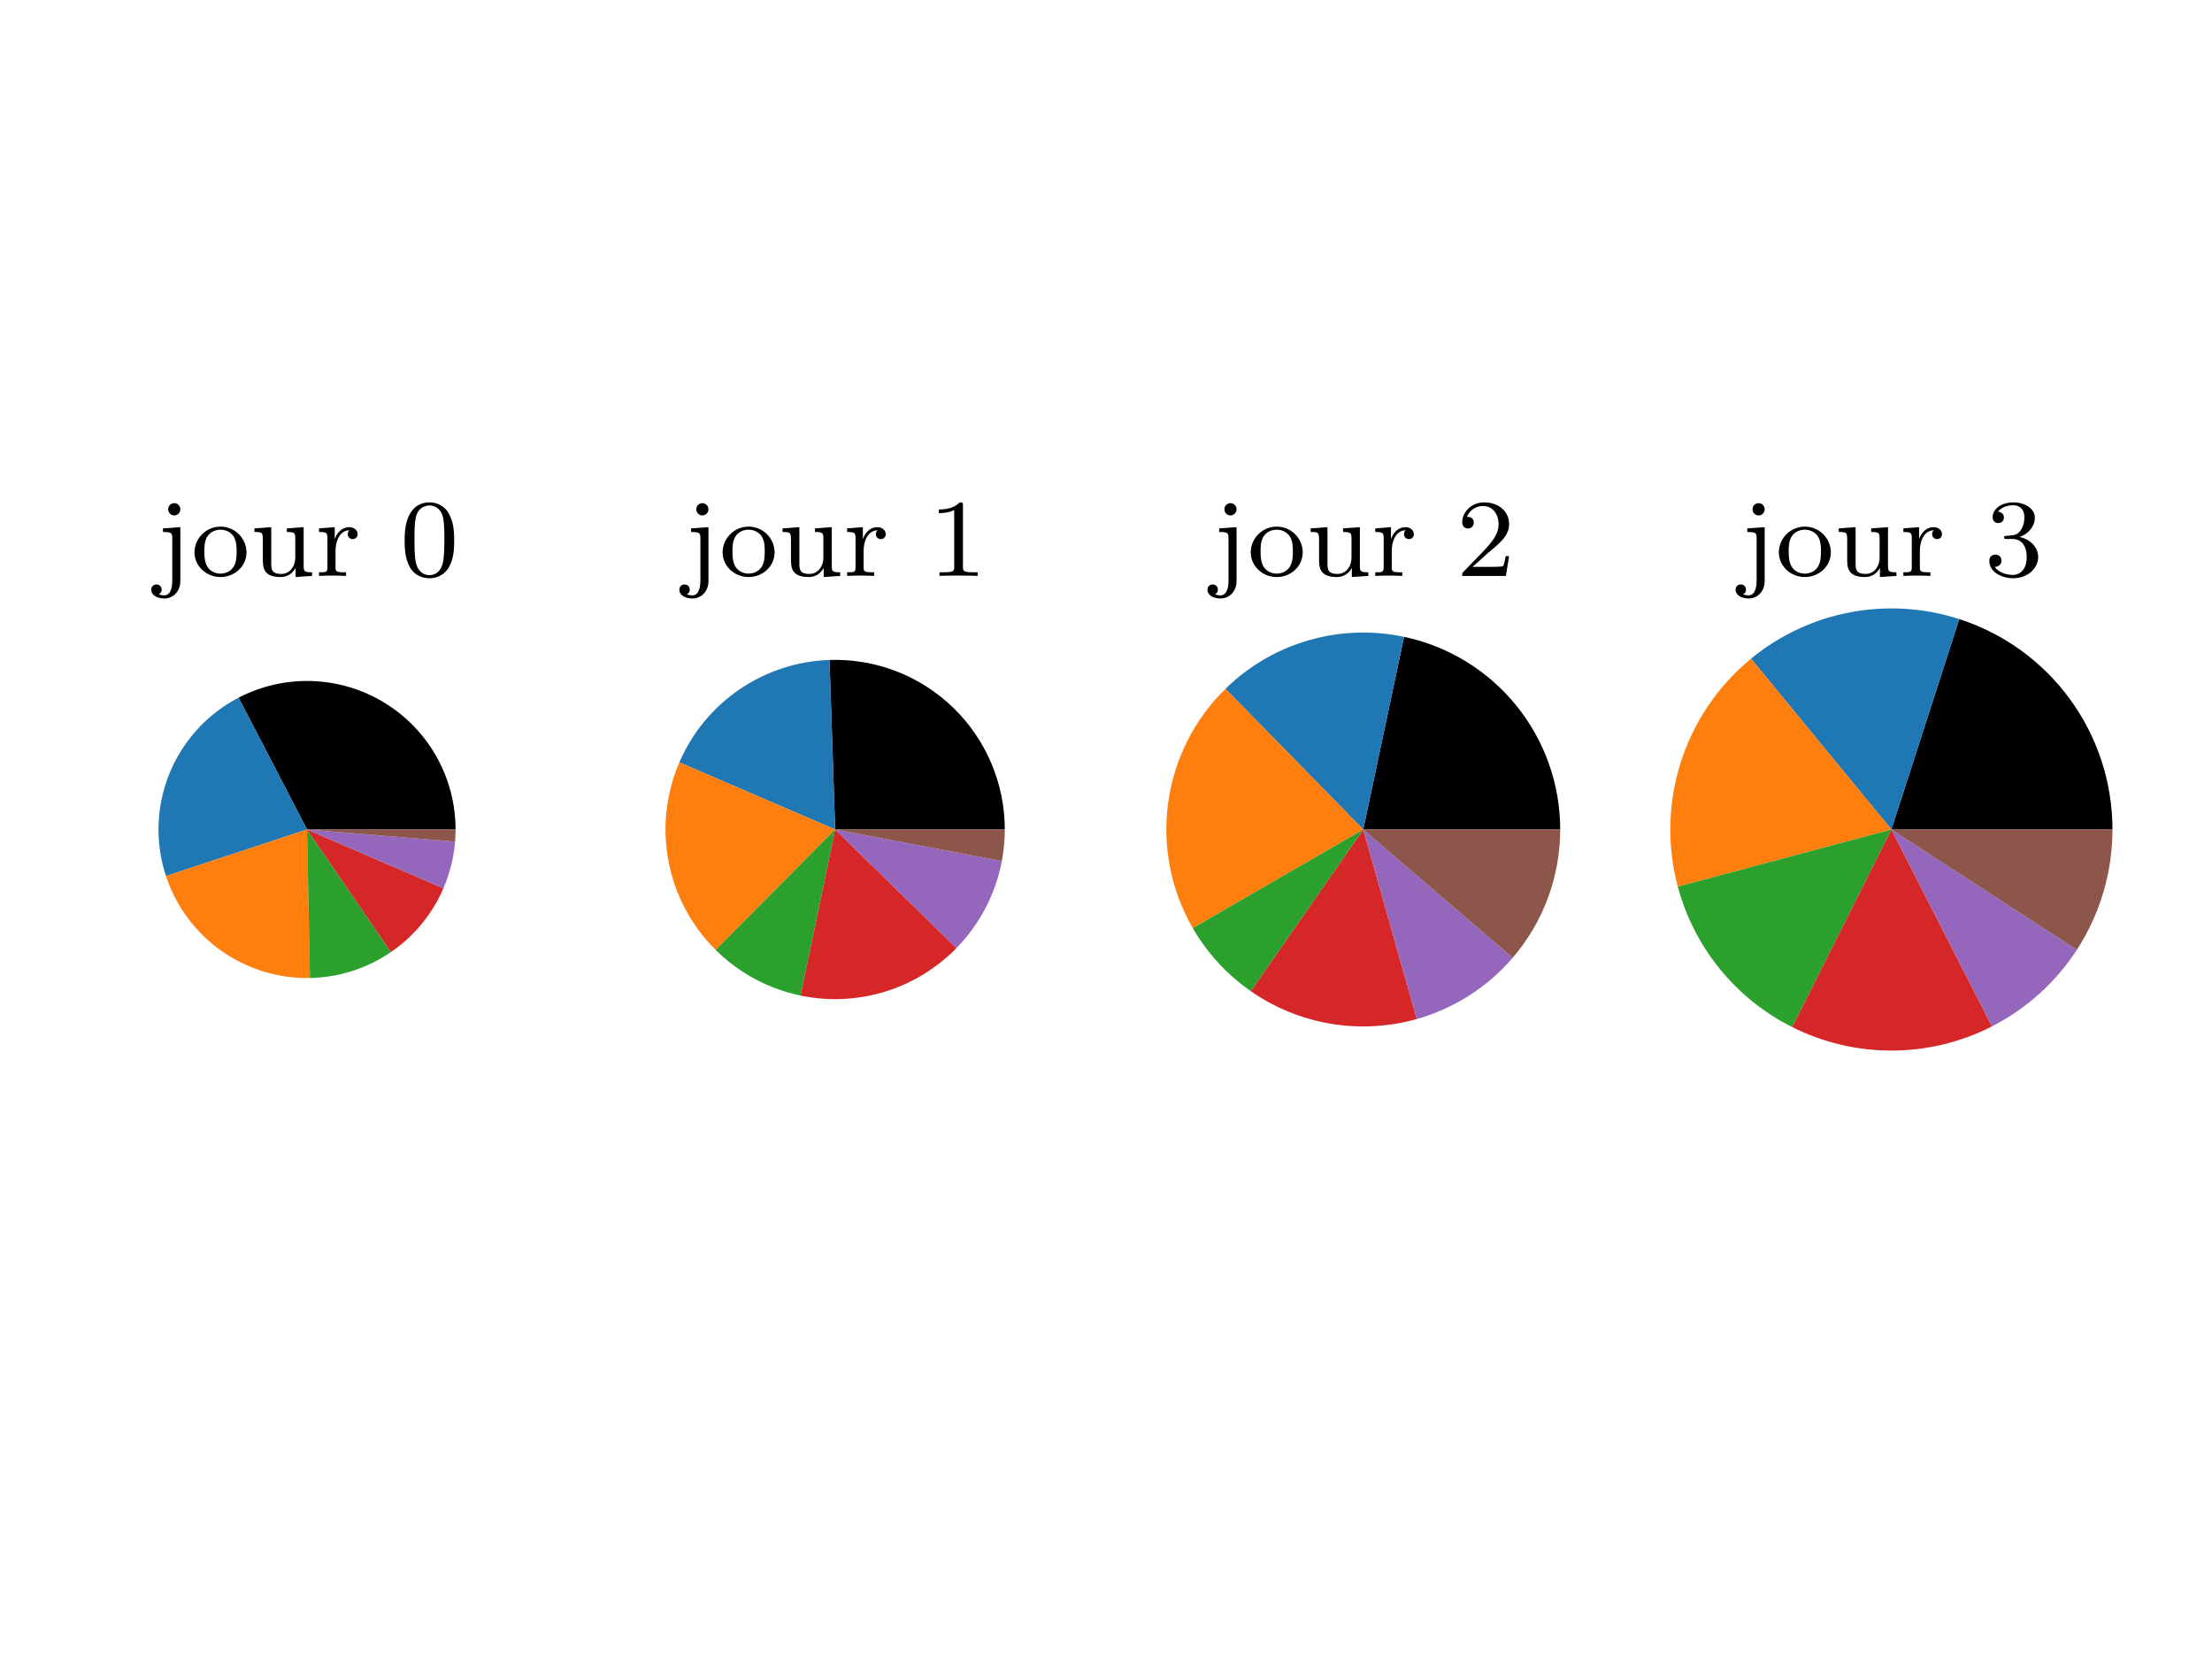
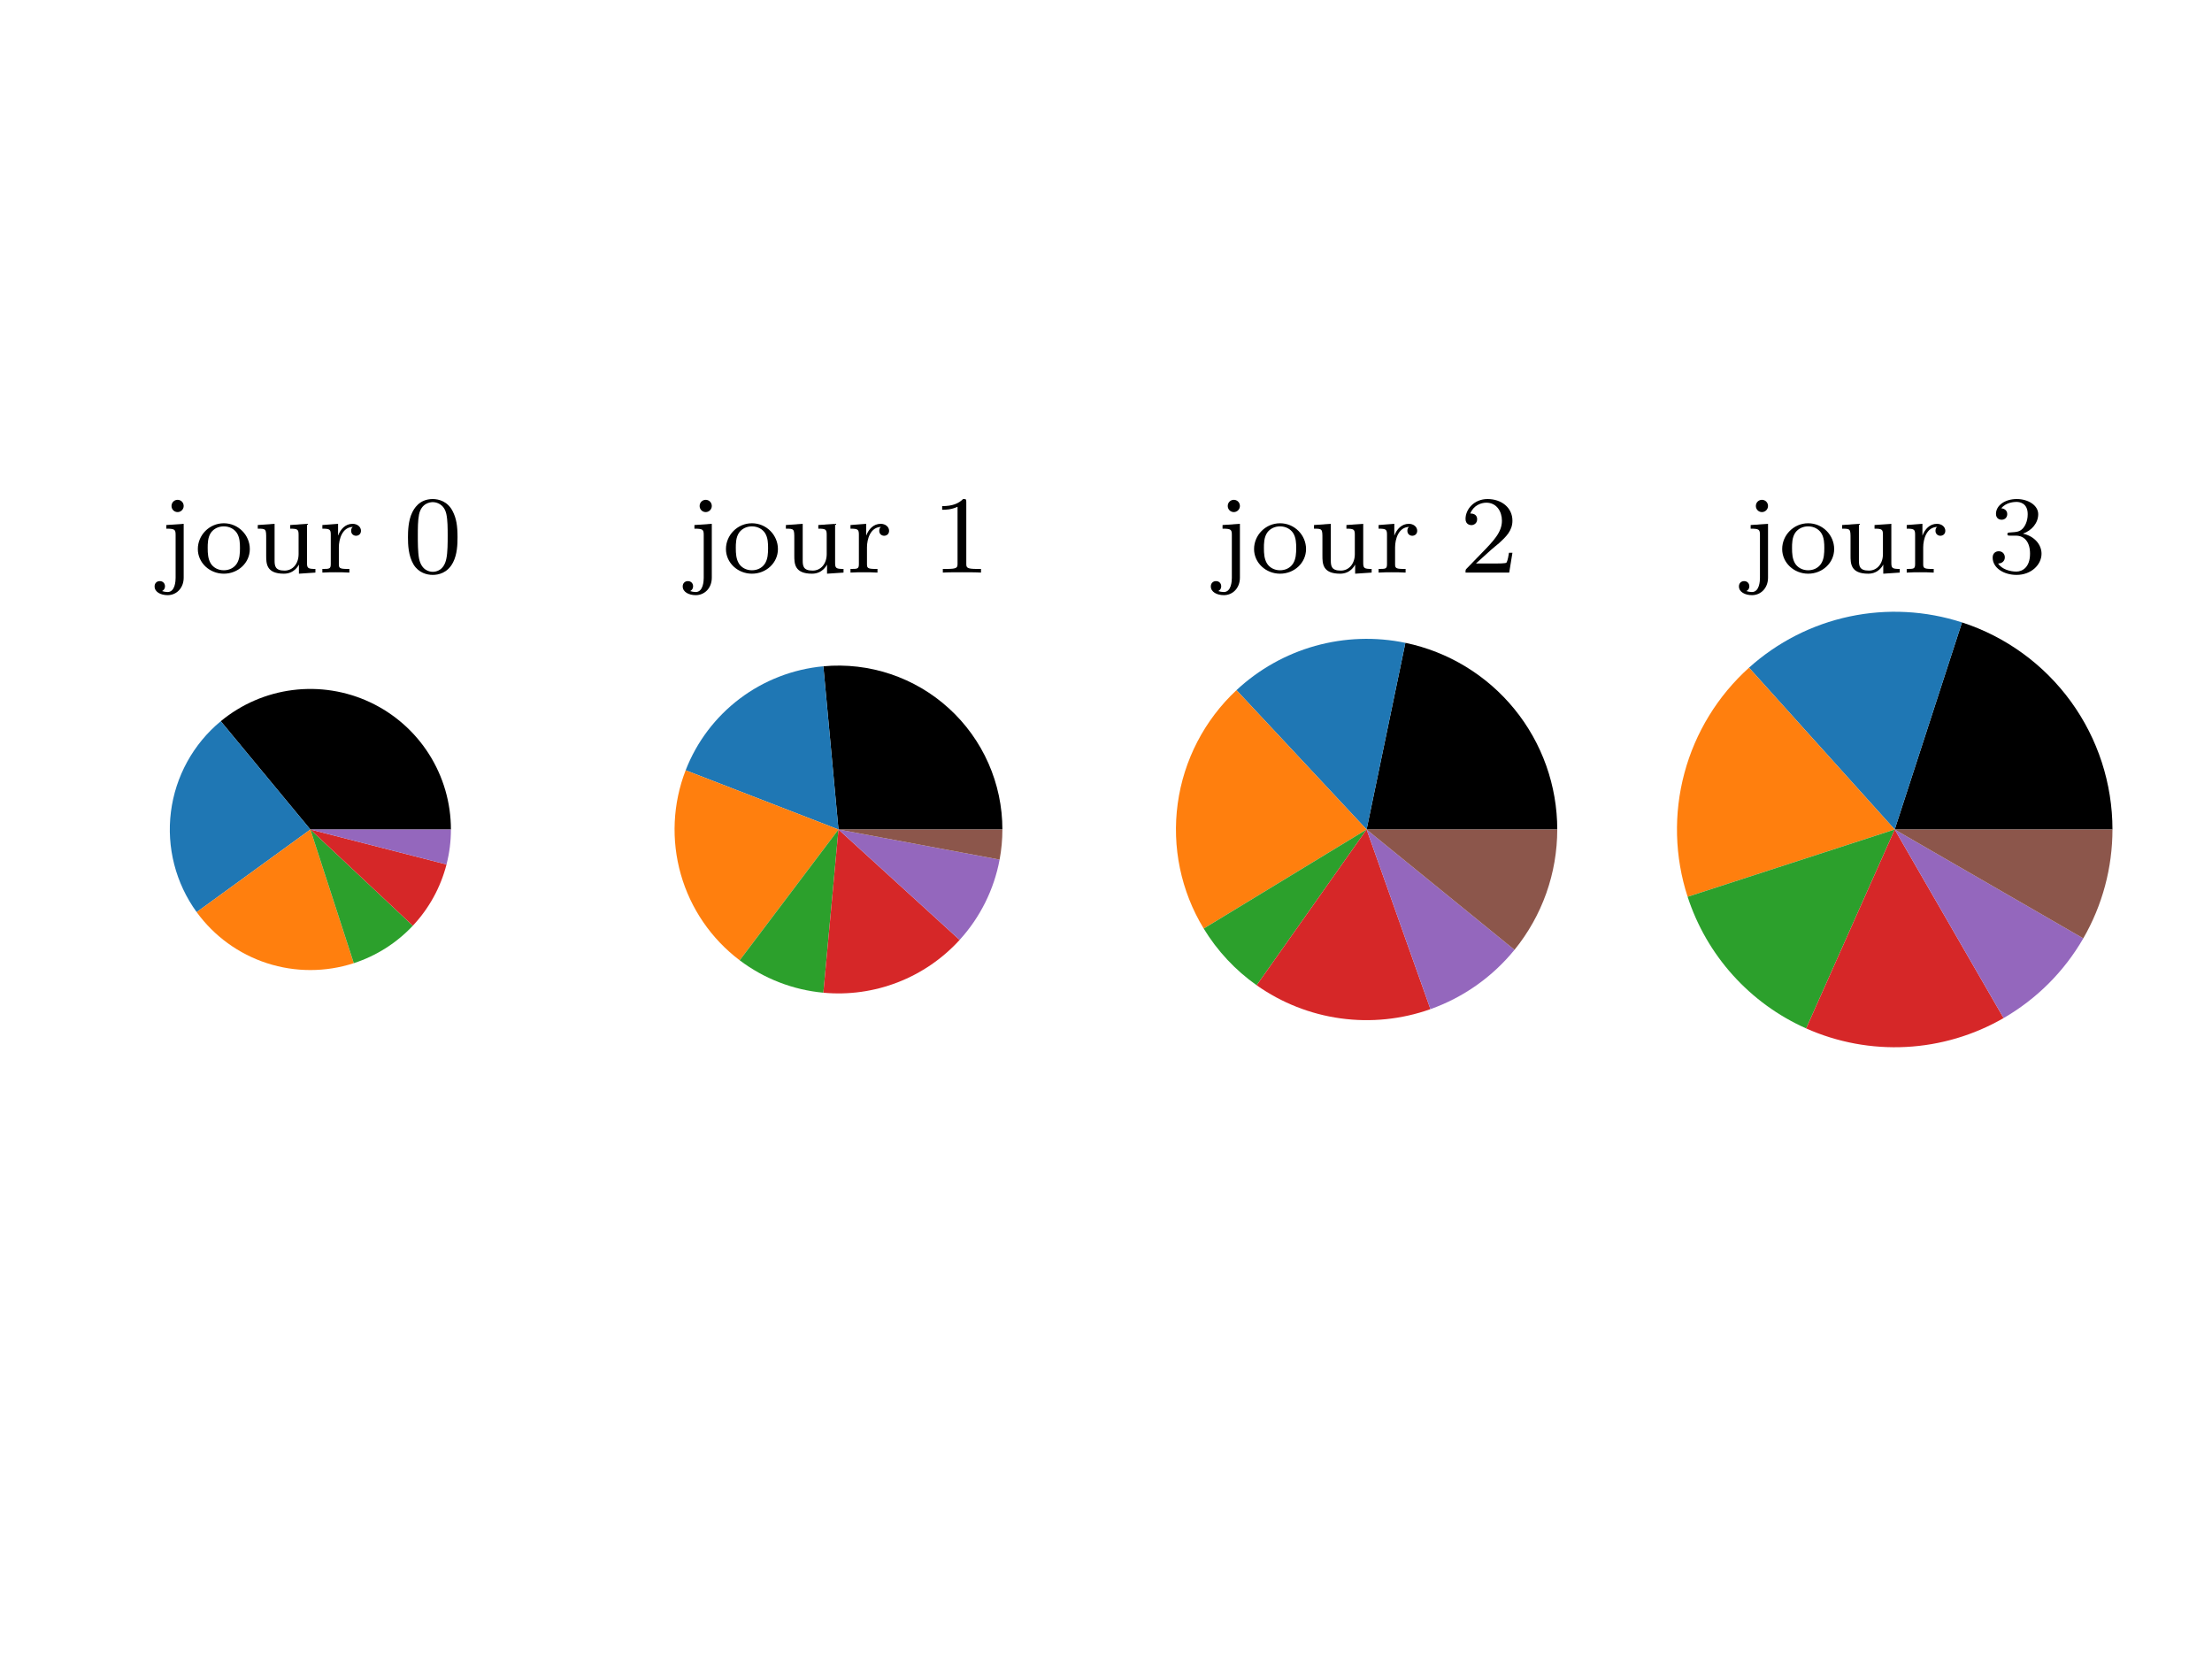
<svg xmlns="http://www.w3.org/2000/svg" xmlns:xlink="http://www.w3.org/1999/xlink" width="288pt" height="216pt" viewBox="0 0 288 216" version="1.1">
  <defs>
    <style type="text/css">*{stroke-linejoin: round; stroke-linecap: butt}</style>
  </defs>
  <g id="figure_1">
    <g id="patch_1">
      <path d="M 0 216  L 288 216  L 288 0  L 0 0  L 0 216  z " style="fill: none" />
    </g>
    <g id="axes_1">
      <g id="patch_2">
-         <path d="M 59.315 108  C 59.315 104.679 58.46 101.414 56.832 98.52  C 55.204 95.625 52.858 93.199 50.02 91.474  C 47.183 89.749 43.948 88.784 40.629 88.672  C 37.311 88.559 34.018 89.304 31.07 90.833  L 39.976 108  L 59.315 108  z " />
+         <path d="M 58.71 108  C 58.71 104.528 57.722 101.126 55.861 98.194  C 54.001 95.263 51.343 92.92 48.202 91.442  C 45.06 89.963 41.561 89.409 38.116 89.844  C 34.671 90.28 31.421 91.686 28.745 93.9  L 40.41 108  L 58.71 108  z " />
      </g>
      <g id="patch_3">
-         <path d="M 31.07 90.833  C 26.993 92.948 23.799 96.449 22.065 100.703  C 20.332 104.958 20.17 109.694 21.609 114.057  L 39.976 108  L 31.07 90.833  z " style="fill: #1f77b4" />
+         <path d="M 28.745 93.9  C 25.16 96.866 22.837 101.09 22.254 105.706  C 21.671 110.323 22.87 114.992 25.605 118.756  L 40.41 108  L 28.745 93.9  z " style="fill: #1f77b4" />
      </g>
      <g id="patch_4">
-         <path d="M 21.609 114.057  C 22.904 117.983 25.424 121.393 28.798 123.782  C 32.172 126.172 36.225 127.418 40.359 127.336  L 39.976 108  L 21.609 114.057  z " style="fill: #ff7f0e" />
+         <path d="M 25.605 118.756  C 27.876 121.882 31.08 124.21 34.755 125.404  C 38.43 126.598 42.39 126.598 46.065 125.404  L 40.41 108  L 25.605 118.756  z " style="fill: #ff7f0e" />
      </g>
      <g id="patch_5">
-         <path d="M 40.359 127.336  C 42.232 127.298 44.089 126.989 45.872 126.418  C 47.656 125.847 49.347 125.02 50.893 123.963  L 39.976 108  L 40.359 127.336  z " style="fill: #2ca02c" />
+         <path d="M 46.065 125.404  C 47.525 124.93 48.919 124.274 50.216 123.451  C 51.512 122.629 52.699 121.646 53.75 120.527  L 40.41 108  L 46.065 125.404  z " style="fill: #2ca02c" />
      </g>
      <g id="patch_6">
-         <path d="M 50.893 123.963  C 52.395 122.935 53.745 121.701 54.902 120.297  C 56.059 118.892 57.012 117.331 57.733 115.66  L 39.976 108  L 50.893 123.963  z " style="fill: #d62728" />
+         <path d="M 53.75 120.527  C 54.801 119.408 55.707 118.161 56.446 116.816  C 57.186 115.471 57.753 114.038 58.135 112.551  L 40.41 108  L 53.75 120.527  z " style="fill: #d62728" />
      </g>
      <g id="patch_7">
-         <path d="M 57.733 115.66  C 58.149 114.697 58.485 113.702 58.739 112.684  C 58.993 111.667 59.164 110.63 59.25 109.585  L 39.976 108  L 57.733 115.66  z " style="fill: #9467bd" />
+         <path d="M 58.135 112.551  C 58.326 111.808 58.469 111.054 58.566 110.294  C 58.662 109.533 58.71 108.767 58.71 108  L 40.41 108  L 58.135 112.551  z " style="fill: #9467bd" />
      </g>
      <g id="patch_8">
-         <path d="M 59.25 109.585  C 59.272 109.321 59.288 109.057 59.299 108.793  C 59.309 108.529 59.315 108.264 59.315 108  L 39.976 108  L 59.25 109.585  z " style="fill: #8c564b" />
+         <path d="M 58.71 108  C 58.71 108 58.71 108 58.71 108  L 40.41 108  L 58.71 108  z " style="fill: #8c564b" />
      </g>
      <g id="matplotlib.axis_1" />
      <g id="matplotlib.axis_2" />
      <g id="text_1">
-         <g transform="translate(20.21153 74.98447)scale(0.144 -0.144)">
+         <g transform="translate(20.64594 74.55006)scale(0.144 -0.144)">
          <defs>
            <path id="LMRoman8-Regular-6a" d="M 1453 -294  L 1453 2822  L 448 2752  L 448 2541  C 928 2541 986 2496 986 2182  L 986 -307  C 986 -480 960 -1126 518 -1126  C 422 -1126 282 -1101 198 -1069  C 237 -1056 371 -973 371 -794  C 371 -621 250 -493 70 -493  C -90 -493 -230 -602 -230 -800  C -230 -1126 128 -1306 525 -1306  C 1037 -1306 1453 -896 1453 -294  z M 1453 3853  C 1453 4064 1286 4211 1101 4211  C 915 4211 749 4064 749 3853  C 749 3667 896 3501 1101 3501  C 1299 3501 1453 3667 1453 3853  z " transform="scale(0.015625)" />
            <path id="LMRoman8-Regular-6f" d="M 3200 1363  C 3200 2163 2541 2854 1696 2854  C 851 2854 192 2163 192 1363  C 192 563 877 -64 1696 -64  C 2522 -64 3200 563 3200 1363  z M 2630 1421  C 2630 1126 2618 774 2438 506  C 2266 250 1978 134 1696 134  C 1350 134 1082 301 941 525  C 781 787 762 1101 762 1421  C 762 1664 762 2048 960 2323  C 1126 2547 1395 2675 1696 2675  C 2029 2675 2304 2515 2451 2291  C 2624 2022 2630 1677 2630 1421  z " transform="scale(0.015625)" />
            <path id="LMRoman8-Regular-75" d="M 3597 0  L 3597 211  C 3162 211 3110 256 3110 570  L 3110 2822  L 2138 2752  L 2138 2541  C 2573 2541 2624 2496 2624 2182  L 2624 1069  C 2624 518 2291 115 1811 115  C 1261 115 1235 390 1235 710  L 1235 2822  L 262 2752  L 262 2541  C 749 2541 749 2522 749 1952  L 749 992  C 749 531 749 -64 1773 -64  C 2374 -64 2605 397 2637 454  L 2643 454  L 2643 -64  L 3597 0  z " transform="scale(0.015625)" />
            <path id="LMRoman8-Regular-72" d="M 2458 2419  C 2458 2643 2253 2822 1971 2822  C 1555 2822 1274 2509 1139 2150  L 1133 2150  L 1133 2822  L 224 2752  L 224 2541  C 659 2541 710 2496 710 2182  L 710 499  C 710 211 634 211 224 211  L 224 0  C 474 19 826 19 979 19  C 1357 19 1370 19 1786 0  L 1786 211  L 1658 211  C 1190 211 1178 282 1178 512  L 1178 1459  C 1178 1939 1376 2630 1990 2643  C 1952 2618 1888 2566 1888 2419  C 1888 2221 2042 2131 2170 2131  C 2323 2131 2458 2234 2458 2419  z " transform="scale(0.015625)" />
            <path id="LMRoman8-Regular-20" transform="scale(0.015625)" />
            <path id="LMRoman8-Regular-30" d="M 3130 2042  C 3130 2726 3059 3142 2848 3552  C 2566 4115 2048 4256 1696 4256  C 890 4256 595 3654 506 3475  C 275 3008 262 2374 262 2042  C 262 1619 282 973 589 461  C 883 -13 1357 -134 1696 -134  C 2003 -134 2554 -38 2874 595  C 3110 1056 3130 1626 3130 2042  z M 2560 2118  C 2560 1741 2560 1165 2483 806  C 2349 134 1907 45 1696 45  C 1478 45 1037 147 902 819  C 832 1184 832 1786 832 2118  C 832 2560 832 3008 902 3360  C 1037 4013 1536 4077 1696 4077  C 1914 4077 2355 3968 2483 3386  C 2560 3034 2560 2554 2560 2118  z " transform="scale(0.015625)" />
          </defs>
          <use xlink:href="#LMRoman8-Regular-6a" />
          <use xlink:href="#LMRoman8-Regular-6f" x="32.5" />
          <use xlink:href="#LMRoman8-Regular-75" x="85.6" />
          <use xlink:href="#LMRoman8-Regular-72" x="144.6" />
          <use xlink:href="#LMRoman8-Regular-20" x="186" />
          <use xlink:href="#LMRoman8-Regular-30" x="221.4" />
        </g>
      </g>
    </g>
    <g id="axes_2">
      <g id="patch_9">
-         <path d="M 130.823 108  C 130.823 105.038 130.227 102.105 129.071 99.378  C 127.914 96.651 126.221 94.184 124.092 92.124  C 121.963 90.065 119.441 88.454 116.676 87.389  C 113.912 86.324 110.962 85.826 108.001 85.925  L 108.735 108  L 130.823 108  z " />
+         <path d="M 130.511 108  C 130.511 105.031 129.892 102.095 128.693 99.38  C 127.494 96.664 125.741 94.228 123.547 92.229  C 121.354 90.229 118.767 88.708 115.952 87.765  C 113.137 86.822 110.157 86.476 107.201 86.75  L 109.17 108  L 130.511 108  z " />
      </g>
      <g id="patch_10">
-         <path d="M 108.001 85.925  C 103.813 86.064 99.751 87.392 96.29 89.753  C 92.828 92.114 90.109 95.411 88.451 99.259  L 108.735 108  L 108.001 85.925  z " style="fill: #1f77b4" />
+         <path d="M 107.201 86.75  C 103.249 87.116 99.476 88.578 96.309 90.969  C 93.142 93.361 90.704 96.59 89.27 100.291  L 109.17 108  L 107.201 86.75  z " style="fill: #1f77b4" />
      </g>
      <g id="patch_11">
-         <path d="M 88.451 99.259  C 86.696 103.332 86.208 107.841 87.05 112.196  C 87.893 116.551 90.028 120.552 93.176 123.677  L 108.735 108  L 88.451 99.259  z " style="fill: #ff7f0e" />
+         <path d="M 89.27 100.291  C 87.593 104.618 87.373 109.377 88.643 113.84  C 89.913 118.304 92.605 122.234 96.309 125.031  L 109.17 108  L 89.27 100.291  z " style="fill: #ff7f0e" />
      </g>
      <g id="patch_12">
-         <path d="M 93.176 123.677  C 94.685 125.174 96.401 126.446 98.273 127.452  C 100.145 128.459 102.153 129.19 104.233 129.624  L 108.735 108  L 93.176 123.677  z " style="fill: #2ca02c" />
+         <path d="M 96.309 125.031  C 97.885 126.221 99.619 127.187 101.461 127.9  C 103.302 128.614 105.234 129.068 107.201 129.25  L 109.17 108  L 96.309 125.031  z " style="fill: #2ca02c" />
      </g>
      <g id="patch_13">
-         <path d="M 104.233 129.624  C 107.862 130.379 111.624 130.209 115.17 129.129  C 118.716 128.05 121.933 126.094 124.525 123.445  L 108.735 108  L 104.233 129.624  z " style="fill: #d62728" />
+         <path d="M 107.201 129.25  C 110.488 129.555 113.801 129.093 116.879 127.9  C 119.957 126.708 122.717 124.817 124.941 122.377  L 109.17 108  L 107.201 129.25  z " style="fill: #d62728" />
      </g>
      <g id="patch_14">
-         <path d="M 124.525 123.445  C 126.04 121.896 127.318 120.134 128.32 118.214  C 129.321 116.294 130.035 114.236 130.437 112.109  L 108.735 108  L 124.525 123.445  z " style="fill: #9467bd" />
+         <path d="M 124.941 122.377  C 126.272 120.918 127.393 119.281 128.274 117.513  C 129.154 115.745 129.785 113.863 130.148 111.921  L 109.17 108  L 124.941 122.377  z " style="fill: #9467bd" />
      </g>
      <g id="patch_15">
-         <path d="M 130.437 112.109  C 130.566 111.432 130.662 110.749 130.726 110.063  C 130.791 109.377 130.823 108.689 130.823 108  L 108.735 108  L 130.437 112.109  z " style="fill: #8c564b" />
+         <path d="M 130.148 111.921  C 130.269 111.275 130.359 110.624 130.42 109.969  C 130.481 109.314 130.511 108.657 130.511 108  L 109.17 108  L 130.148 111.921  z " style="fill: #8c564b" />
      </g>
      <g id="matplotlib.axis_3" />
      <g id="matplotlib.axis_4" />
      <g id="text_2">
-         <g transform="translate(88.9715 74.98447)scale(0.144 -0.144)">
+         <g transform="translate(89.40591 74.55006)scale(0.144 -0.144)">
          <defs>
            <path id="LMRoman8-Regular-31" d="M 2861 0  L 2861 211  L 2637 211  C 2029 211 2010 288 2010 525  L 2010 4077  C 2010 4250 1997 4256 1824 4256  C 1562 4000 1222 3846 614 3846  L 614 3635  C 787 3635 1133 3635 1504 3808  L 1504 525  C 1504 288 1485 211 877 211  L 653 211  L 653 0  C 915 19 1466 19 1754 19  C 2042 19 2598 19 2861 0  z " transform="scale(0.015625)" />
          </defs>
          <use xlink:href="#LMRoman8-Regular-6a" />
          <use xlink:href="#LMRoman8-Regular-6f" x="32.5" />
          <use xlink:href="#LMRoman8-Regular-75" x="85.6" />
          <use xlink:href="#LMRoman8-Regular-72" x="144.6" />
          <use xlink:href="#LMRoman8-Regular-20" x="186" />
          <use xlink:href="#LMRoman8-Regular-31" x="221.4" />
        </g>
      </g>
    </g>
    <g id="axes_3">
      <g id="patch_16">
-         <path d="M 203.137 108  C 203.137 102.122 201.116 96.42 197.415 91.854  C 193.714 87.288 188.553 84.131 182.803 82.914  L 177.495 108  L 203.137 108  z " />
+         <path d="M 202.753 108  C 202.753 102.295 200.786 96.76 197.186 92.334  C 193.585 87.909 188.566 84.857 182.98 83.696  L 177.93 108  L 202.753 108  z " />
      </g>
      <g id="patch_17">
-         <path d="M 182.803 82.914  C 178.67 82.039 174.383 82.2 170.327 83.381  C 166.27 84.562 162.568 86.728 159.55 89.685  L 177.495 108  L 182.803 82.914  z " style="fill: #1f77b4" />
+         <path d="M 182.98 83.696  C 179.089 82.887 175.06 83.025 171.233 84.097  C 167.406 85.17 163.891 87.145 160.987 89.858  L 177.93 108  L 182.98 83.696  z " style="fill: #1f77b4" />
      </g>
      <g id="patch_18">
-         <path d="M 159.55 89.685  C 155.485 93.668 152.859 98.894 152.09 104.533  C 151.32 110.173 152.45 115.911 155.299 120.838  L 177.495 108  L 159.55 89.685  z " style="fill: #ff7f0e" />
+         <path d="M 160.987 89.858  C 156.817 93.752 154.115 98.968 153.338 104.62  C 152.561 110.272 153.756 116.023 156.72 120.898  L 177.93 108  L 160.987 89.858  z " style="fill: #ff7f0e" />
      </g>
      <g id="patch_19">
-         <path d="M 155.299 120.838  C 156.239 122.463 157.355 123.98 158.626 125.361  C 159.897 126.742 161.315 127.98 162.856 129.052  L 177.495 108  L 155.299 120.838  z " style="fill: #2ca02c" />
+         <path d="M 156.72 120.898  C 157.602 122.348 158.63 123.703 159.788 124.943  C 160.946 126.183 162.229 127.301 163.615 128.28  L 177.93 108  L 156.72 120.898  z " style="fill: #2ca02c" />
      </g>
      <g id="patch_20">
-         <path d="M 162.856 129.052  C 165.967 131.215 169.518 132.662 173.254 133.288  C 176.991 133.915 180.82 133.706 184.466 132.676  L 177.495 108  L 162.856 129.052  z " style="fill: #d62728" />
+         <path d="M 163.615 128.28  C 166.862 130.572 170.612 132.051 174.55 132.592  C 178.487 133.133 182.498 132.721 186.243 131.39  L 177.93 108  L 163.615 128.28  z " style="fill: #d62728" />
      </g>
      <g id="patch_21">
-         <path d="M 184.466 132.676  C 186.878 131.994 189.178 130.963 191.291 129.614  C 193.404 128.265 195.308 126.614 196.942 124.713  L 177.495 108  L 184.466 132.676  z " style="fill: #9467bd" />
+         <path d="M 186.243 131.39  C 188.376 130.632 190.395 129.585 192.245 128.28  C 194.095 126.974 195.757 125.422 197.186 123.666  L 177.93 108  L 186.243 131.39  z " style="fill: #9467bd" />
      </g>
      <g id="patch_22">
-         <path d="M 196.942 124.713  C 198.924 122.406 200.481 119.764 201.538 116.912  C 202.595 114.06 203.137 111.042 203.137 108  L 177.495 108  L 196.942 124.713  z " style="fill: #8c564b" />
+         <path d="M 197.186 123.666  C 198.973 121.469 200.371 118.982 201.32 116.313  C 202.268 113.644 202.753 110.832 202.753 108  L 177.93 108  L 197.186 123.666  z " style="fill: #8c564b" />
      </g>
      <g id="matplotlib.axis_5" />
      <g id="matplotlib.axis_6" />
      <g id="text_3">
-         <g transform="translate(157.7315 74.98447)scale(0.144 -0.144)">
+         <g transform="translate(158.1659 74.55006)scale(0.144 -0.144)">
          <defs>
            <path id="LMRoman8-Regular-32" d="M 3053 1146  L 2854 1146  C 2835 1018 2784 698 2707 576  C 2669 525 2182 525 2080 525  L 941 525  L 1805 1306  C 1907 1402 2176 1613 2278 1702  C 2675 2067 3053 2419 3053 3002  C 3053 3763 2413 4256 1613 4256  C 845 4256 339 3674 339 3104  C 339 2790 589 2746 678 2746  C 813 2746 1011 2842 1011 3085  C 1011 3418 691 3418 614 3418  C 800 3885 1229 4045 1542 4045  C 2138 4045 2445 3539 2445 3002  C 2445 2336 1978 1850 1222 1075  L 416 243  C 339 173 339 160 339 0  L 2867 0  L 3053 1146  z " transform="scale(0.015625)" />
          </defs>
          <use xlink:href="#LMRoman8-Regular-6a" />
          <use xlink:href="#LMRoman8-Regular-6f" x="32.5" />
          <use xlink:href="#LMRoman8-Regular-75" x="85.6" />
          <use xlink:href="#LMRoman8-Regular-72" x="144.6" />
          <use xlink:href="#LMRoman8-Regular-20" x="186" />
          <use xlink:href="#LMRoman8-Regular-32" x="221.4" />
        </g>
      </g>
    </g>
    <g id="axes_4">
      <g id="patch_23">
-         <path d="M 275.04 108  C 275.04 101.911 273.108 95.977 269.524 91.055  C 265.94 86.133 260.885 82.473 255.091 80.605  L 246.255 108  L 275.04 108  z " />
+         <path d="M 275.04 108  C 275.04 102.014 273.144 96.179 269.626 91.336  C 266.107 86.493 261.144 82.887 255.451 81.037  L 246.69 108  L 275.04 108  z " />
      </g>
      <g id="patch_24">
-         <path d="M 255.091 80.605  C 250.502 79.125 245.613 78.821 240.877 79.722  C 236.14 80.623 231.704 82.7 227.979 85.762  L 246.255 108  L 255.091 80.605  z " style="fill: #1f77b4" />
+         <path d="M 255.451 81.037  C 250.718 79.5 245.663 79.235 240.796 80.269  C 235.928 81.304 231.418 83.602 227.72 86.932  L 246.69 108  L 255.451 81.037  z " style="fill: #1f77b4" />
      </g>
      <g id="patch_25">
-         <path d="M 227.979 85.762  C 223.71 89.271 220.539 93.936 218.849 99.198  C 217.159 104.46 217.02 110.099 218.448 115.438  L 246.255 108  L 227.979 85.762  z " style="fill: #ff7f0e" />
+         <path d="M 227.72 86.932  C 223.647 90.599 220.724 95.369 219.306 100.662  C 217.887 105.956 218.034 111.549 219.727 116.761  L 246.69 108  L 227.72 86.932  z " style="fill: #ff7f0e" />
      </g>
      <g id="patch_26">
-         <path d="M 218.448 115.438  C 219.499 119.365 221.369 123.024 223.935 126.176  C 226.501 129.327 229.706 131.9 233.338 133.724  L 246.255 108  L 218.448 115.438  z " style="fill: #2ca02c" />
+         <path d="M 219.727 116.761  C 220.955 120.539 222.963 124.018 225.622 126.97  C 228.28 129.922 231.529 132.283 235.159 133.899  L 246.69 108  L 219.727 116.761  z " style="fill: #2ca02c" />
      </g>
      <g id="patch_27">
-         <path d="M 233.338 133.724  C 237.376 135.751 241.836 136.8 246.354 136.785  C 250.873 136.769 255.325 135.69 259.349 133.634  L 246.255 108  L 233.338 133.724  z " style="fill: #d62728" />
+         <path d="M 235.159 133.899  C 239.246 135.719 243.706 136.545 248.174 136.311  C 252.641 136.077 256.991 134.789 260.865 132.552  L 246.69 108  L 235.159 133.899  z " style="fill: #d62728" />
      </g>
      <g id="patch_28">
-         <path d="M 259.349 133.634  C 261.586 132.492 263.664 131.061 265.529 129.379  C 267.395 127.697 269.033 125.778 270.4 123.672  L 246.255 108  L 259.349 133.634  z " style="fill: #9467bd" />
+         <path d="M 260.865 132.552  C 263.011 131.313 264.985 129.798 266.736 128.047  C 268.488 126.295 270.003 124.321 271.242 122.175  L 246.69 108  L 260.865 132.552  z " style="fill: #9467bd" />
      </g>
      <g id="patch_29">
-         <path d="M 270.4 123.672  C 271.906 121.351 273.07 118.825 273.856 116.172  C 274.641 113.519 275.04 110.767 275.04 108  L 246.255 108  L 270.4 123.672  z " style="fill: #8c564b" />
+         <path d="M 271.242 122.175  C 272.481 120.029 273.433 117.731 274.074 115.338  C 274.715 112.944 275.04 110.478 275.04 108  L 246.69 108  L 271.242 122.175  z " style="fill: #8c564b" />
      </g>
      <g id="matplotlib.axis_7" />
      <g id="matplotlib.axis_8" />
      <g id="text_4">
-         <g transform="translate(226.4914 74.98447)scale(0.144 -0.144)">
+         <g transform="translate(226.9258 74.55006)scale(0.144 -0.144)">
          <defs>
            <path id="LMRoman8-Regular-33" d="M 3110 1094  C 3110 1626 2688 2112 2035 2253  C 2541 2432 2918 2867 2918 3379  C 2918 3891 2342 4256 1677 4256  C 992 4256 474 3885 474 3398  C 474 3162 634 3059 800 3059  C 998 3059 1126 3200 1126 3386  C 1126 3622 922 3712 781 3718  C 1050 4070 1542 4090 1658 4090  C 1824 4090 2310 4038 2310 3379  C 2310 2931 2125 2662 2035 2560  C 1843 2362 1696 2349 1306 2323  C 1184 2317 1133 2310 1133 2227  C 1133 2138 1190 2138 1299 2138  L 1619 2138  C 2125 2138 2445 1766 2445 1094  C 2445 294 1990 58 1651 58  C 1299 58 819 186 595 525  C 826 525 986 672 986 883  C 986 1088 838 1235 634 1235  C 461 1235 282 1126 282 870  C 282 262 934 -134 1664 -134  C 2515 -134 3110 454 3110 1094  z " transform="scale(0.015625)" />
          </defs>
          <use xlink:href="#LMRoman8-Regular-6a" />
          <use xlink:href="#LMRoman8-Regular-6f" x="32.5" />
          <use xlink:href="#LMRoman8-Regular-75" x="85.6" />
          <use xlink:href="#LMRoman8-Regular-72" x="144.6" />
          <use xlink:href="#LMRoman8-Regular-20" x="186" />
          <use xlink:href="#LMRoman8-Regular-33" x="221.4" />
        </g>
      </g>
    </g>
  </g>
</svg>
